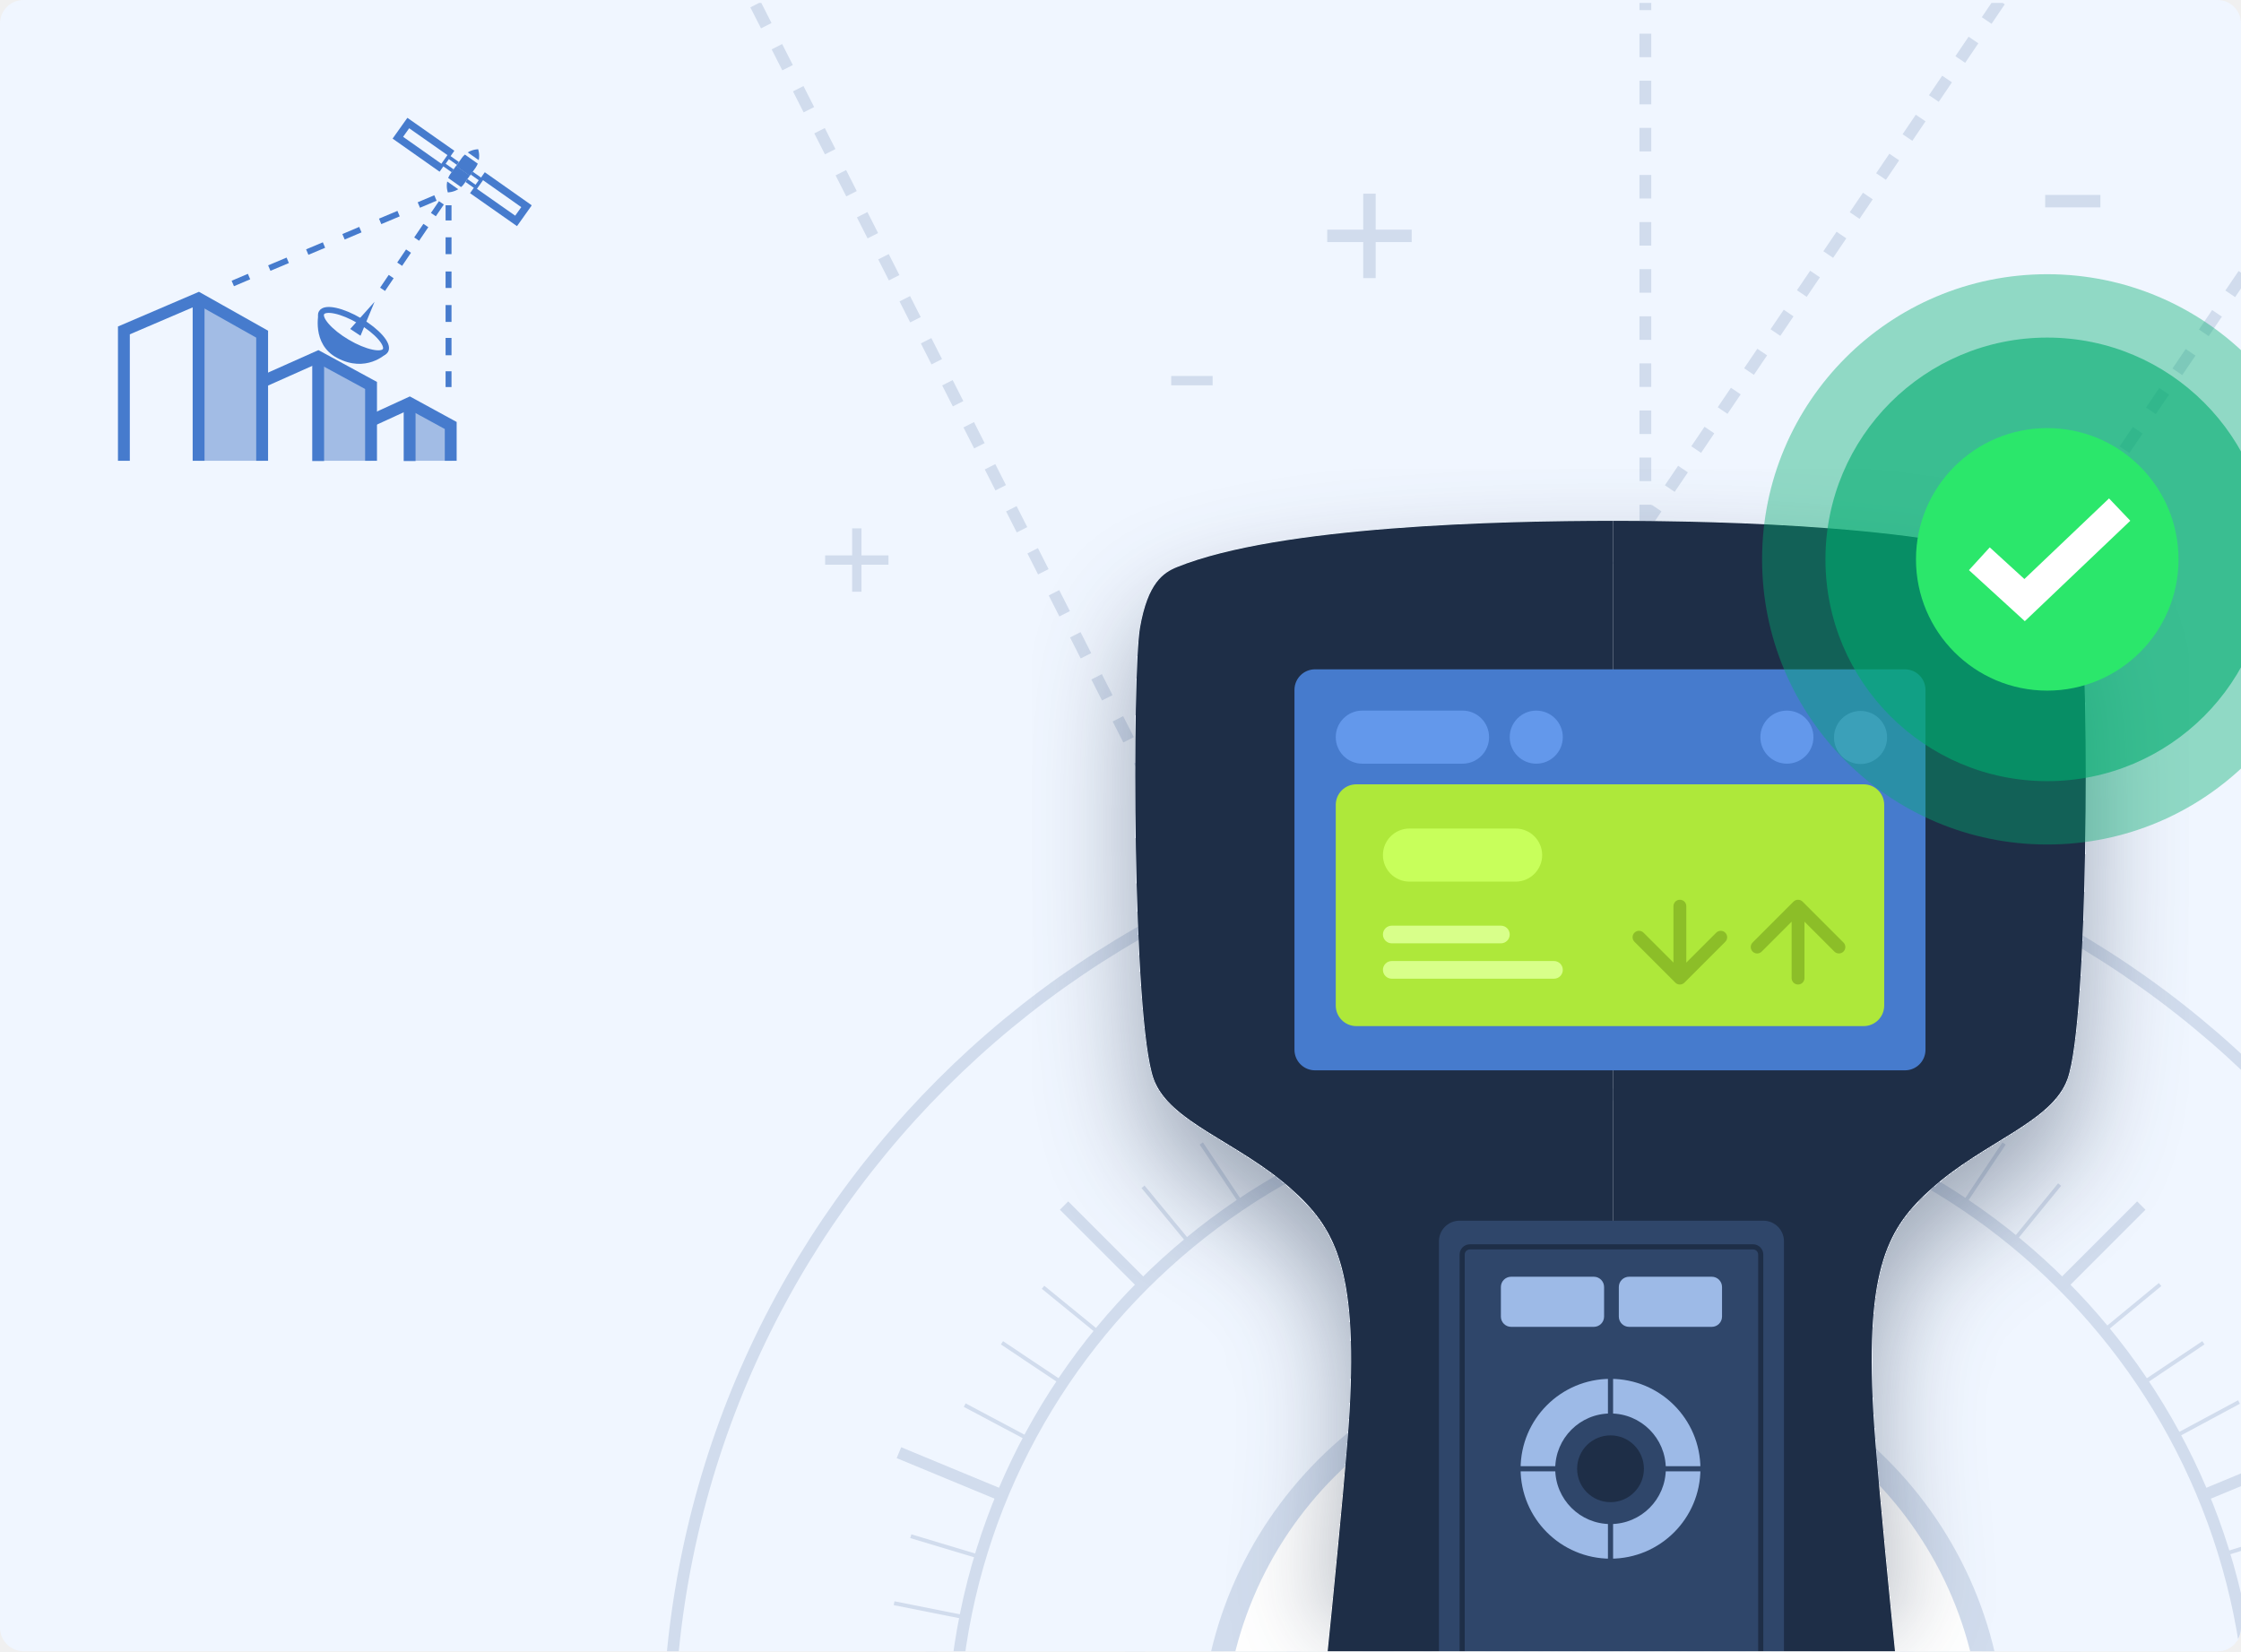
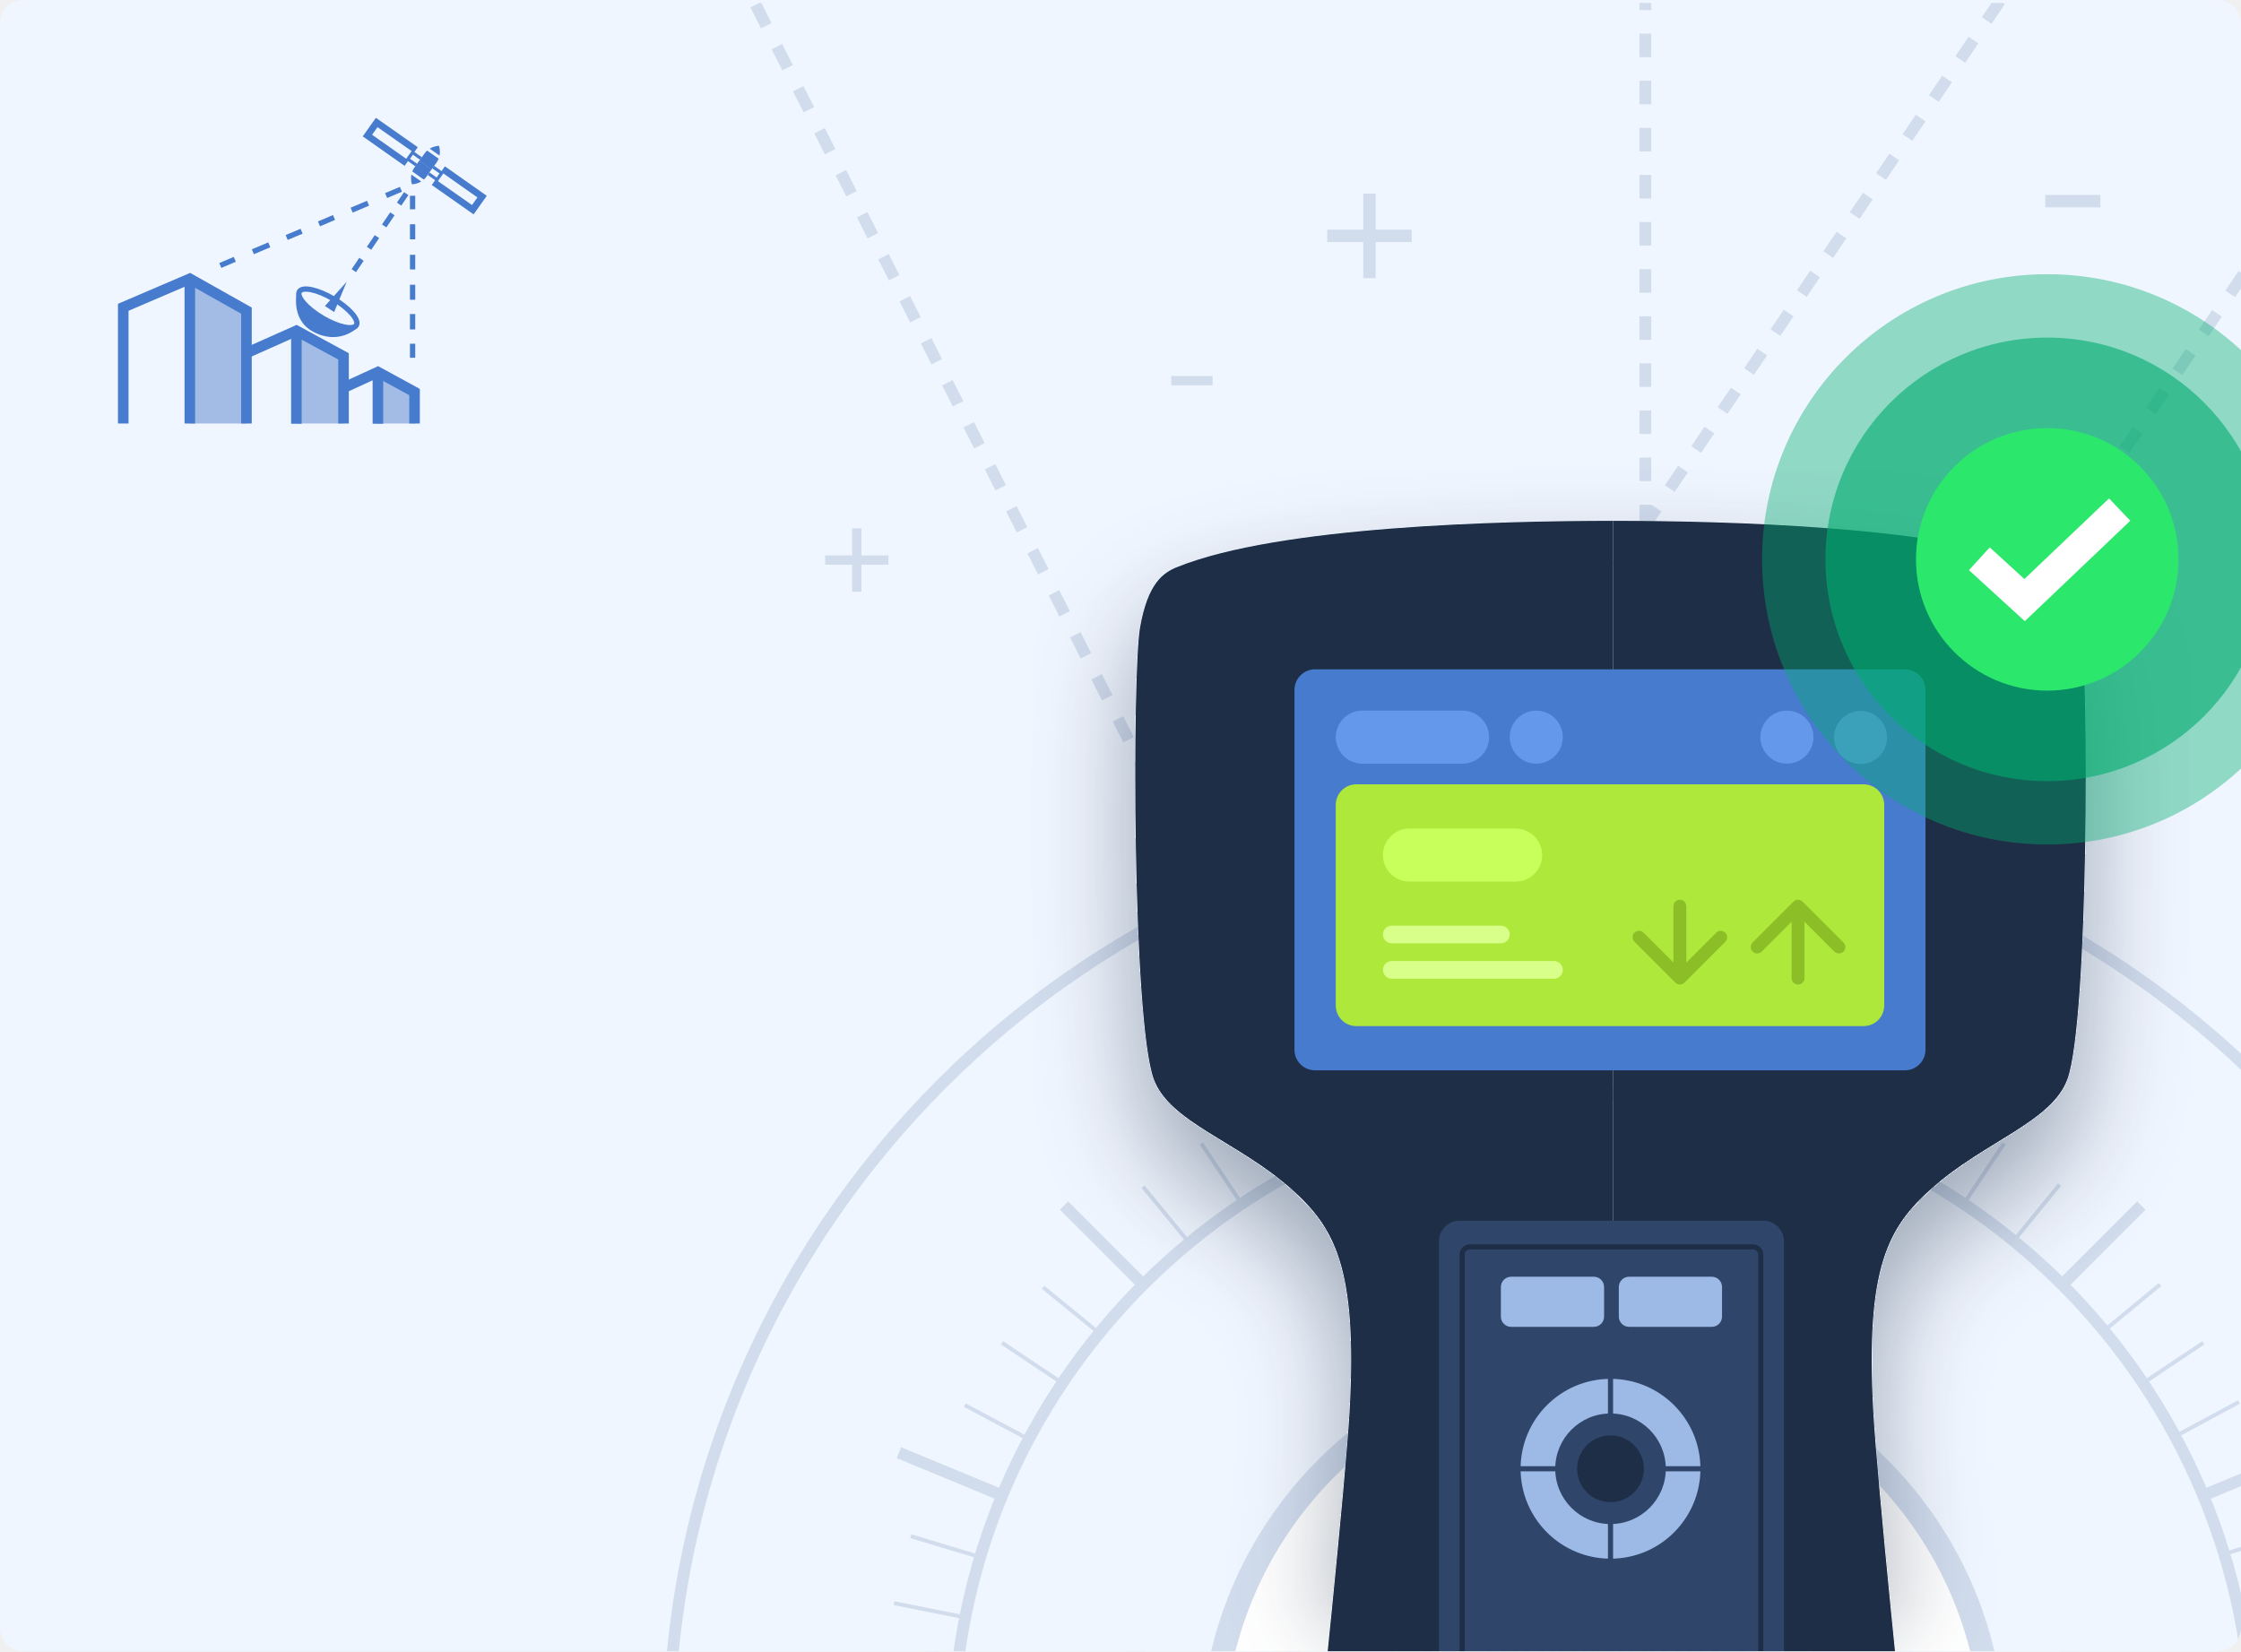
<svg xmlns="http://www.w3.org/2000/svg" width="608" height="448" viewBox="0 0 608 448" fill="none">
  <g clip-path="url(#clip0_30215_28460)">
    <rect width="608" height="448" rx="6.4" fill="#F0F6FF" />
    <g clip-path="url(#clip1_30215_28460)">
      <line x1="511.826" y1="217.221" x2="657.77" y2="2.034" stroke="#D1DCED" stroke-width="3.196" stroke-dasharray="6.39 6.39" />
      <path d="M395.71 217.221L553.6 -16" stroke="#D1DCED" stroke-width="3.196" stroke-dasharray="6.39 6.39" />
      <line x1="329.319" y1="246.31" x2="194.575" y2="-19.277" stroke="#D1DCED" stroke-width="3.196" stroke-dasharray="6.39 6.39" />
      <circle cx="434.821" cy="473.225" r="183.762" stroke="#D1DCED" stroke-width="3.196" />
      <circle cx="434.85" cy="473.254" r="253.538" fill="#F0F6FF" stroke="#D1DCED" stroke-width="3.196" />
      <path d="M434.821 266.56L434.821 679.891" stroke="#D1DCED" stroke-width="3.196" />
      <path d="M288.687 327.091L580.956 619.36" stroke="#D1DCED" stroke-width="3.196" />
      <path d="M288.687 619.36L580.956 327.091" stroke="#D1DCED" stroke-width="3.196" />
      <path d="M355.734 282.292L513.909 664.16" stroke="#D1DCED" stroke-width="3.196" />
      <path d="M243.888 394.138L625.755 552.313" stroke="#D1DCED" stroke-width="3.196" />
      <path d="M243.887 552.313L625.755 394.139" stroke="#D1DCED" stroke-width="3.196" />
      <path d="M355.734 664.16L513.909 282.292" stroke="#D1DCED" stroke-width="3.196" />
      <path d="M396.581 280.979L473.062 665.472" stroke="#D1DCED" stroke-width="1.065" />
      <path d="M271.843 364.327L597.8 582.124" stroke="#D1DCED" stroke-width="1.065" />
      <path d="M242.575 511.466L627.068 434.986" stroke="#D1DCED" stroke-width="1.065" />
      <path d="M325.923 636.204L543.72 310.247" stroke="#D1DCED" stroke-width="1.065" />
      <path d="M473.061 280.979L396.581 665.472" stroke="#D1DCED" stroke-width="1.065" />
      <path d="M325.923 310.247L543.72 636.204" stroke="#D1DCED" stroke-width="1.065" />
      <path d="M242.575 434.985L627.068 511.466" stroke="#D1DCED" stroke-width="1.065" />
      <path d="M271.843 582.124L597.8 364.327" stroke="#D1DCED" stroke-width="1.065" />
      <path d="M415.116 278.207L454.527 668.246" stroke="#D1DCED" stroke-width="1.065" />
      <path d="M282.988 349.261L586.655 597.192" stroke="#D1DCED" stroke-width="1.065" />
      <path d="M310.856 625.06L558.787 321.393" stroke="#D1DCED" stroke-width="1.065" />
      <path d="M453.57 278.112L416.072 668.339" stroke="#D1DCED" stroke-width="1.065" />
      <path d="M310.112 322.001L559.53 624.449" stroke="#D1DCED" stroke-width="1.065" />
      <path d="M283.597 597.934L586.045 348.517" stroke="#D1DCED" stroke-width="1.065" />
      <path d="M491.246 285.51L378.396 660.941" stroke="#D1DCED" stroke-width="1.065" />
      <path d="M341.985 300.592L527.658 645.859" stroke="#D1DCED" stroke-width="1.065" />
      <path d="M247.106 416.801L622.537 529.651" stroke="#D1DCED" stroke-width="1.065" />
      <path d="M262.188 566.062L607.455 380.389" stroke="#D1DCED" stroke-width="1.065" />
      <path d="M526.81 300.138L342.833 646.312" stroke="#D1DCED" stroke-width="1.065" />
      <path d="M377.476 285.789L492.166 660.662" stroke="#D1DCED" stroke-width="1.065" />
      <path d="M261.735 381.237L607.908 565.214" stroke="#D1DCED" stroke-width="1.065" />
      <path d="M247.385 530.57L622.258 415.88" stroke="#D1DCED" stroke-width="1.065" />
      <circle cx="434.821" cy="473.225" r="176.305" fill="#F0F6FF" stroke="#D1DCED" stroke-width="3.196" />
      <circle cx="434.85" cy="473.254" r="105.996" fill="white" stroke="#D1DCED" stroke-width="6.392" />
      <line x1="446.402" y1="220" x2="446.402" y2="-16" stroke="#D1DCED" stroke-width="3.196" stroke-dasharray="6.39 6.39" />
      <path d="M369.857 75.45V52.542H373.232V75.45H369.857ZM360.091 65.683V62.309H382.999V65.683H360.091Z" fill="#D1DCED" />
      <path d="M231.193 160.537V143.356H233.724V160.537H231.193ZM223.868 153.212V150.681H241.049V153.212H223.868Z" fill="#D1DCED" />
      <path d="M554.878 56.258V52.884H569.861V56.258H554.878Z" fill="#D1DCED" />
      <path d="M317.759 104.544V102.013H328.995V104.544H317.759Z" fill="#D1DCED" />
    </g>
    <g clip-path="url(#clip2_30215_28460)">
-       <path d="M71.122 90.666L53.881 80.96V125.017H71.122V90.666Z" fill="#A2BCE5" />
-       <path d="M100.669 104.584L86.323 96.786V125.017H100.669V104.584Z" fill="#A2BCE5" />
-       <path d="M122.55 115.443L110.968 109.783V125.017H122.55V115.443Z" fill="#A2BCE5" />
-       <path d="M33.612 125.017V89.646L53.881 80.96L71.122 90.666V125.017" stroke="#467BCD" stroke-width="3.218" stroke-miterlimit="10" />
-       <path d="M53.881 80.96V125.017" stroke="#467BCD" stroke-width="3.218" stroke-miterlimit="10" />
-       <path d="M71.122 103.564L86.323 96.786L100.669 104.584V125.017" stroke="#467BCD" stroke-width="3.218" stroke-miterlimit="10" />
-       <path d="M86.323 96.786V125.083" stroke="#467BCD" stroke-width="3.218" stroke-miterlimit="10" />
-       <path d="M100.669 114.159L111.132 109.355L122.286 115.443V125.017" stroke="#467BCD" stroke-width="3.218" stroke-miterlimit="10" />
-       <path d="M111.132 109.355V125.083" stroke="#467BCD" stroke-width="3.218" stroke-miterlimit="10" />
-       <path d="M97.806 91.094L101.623 81.881L95.01 89.252L97.806 91.094Z" fill="#467BCD" />
-       <path d="M104.574 95.095C105.517 93.499 102.401 89.912 97.614 87.082C92.827 84.253 88.182 83.253 87.239 84.849C86.296 86.445 89.412 90.032 94.199 92.861C98.986 95.69 103.631 96.69 104.574 95.095Z" stroke="#467BCD" stroke-width="1.609" stroke-miterlimit="10" />
-       <path d="M86.488 84.744C86.488 84.744 84.382 93.332 91.423 97.083C99.32 101.327 104.749 95.964 104.749 95.964C104.749 95.964 98.168 95.964 93.266 92.411C88.857 89.219 86.488 84.744 86.488 84.744Z" fill="#467BCD" />
-       <path d="M121.694 100.734V105.012" stroke="#467BCD" stroke-width="1.609" stroke-miterlimit="10" />
-       <path d="M121.694 91.686V96.391" stroke="#467BCD" stroke-width="1.609" stroke-miterlimit="10" />
-       <path d="M121.694 82.769V87.343" stroke="#467BCD" stroke-width="1.609" stroke-miterlimit="10" />
-       <path d="M121.694 73.655V78.13" stroke="#467BCD" stroke-width="1.609" stroke-miterlimit="10" />
-       <path d="M121.694 64.376V68.95" stroke="#467BCD" stroke-width="1.609" stroke-miterlimit="10" />
-       <path d="M121.694 55.69V59.803" stroke="#467BCD" stroke-width="1.609" stroke-miterlimit="10" />
-       <path d="M117.581 58.223L119.753 55.032" stroke="#467BCD" stroke-width="1.609" stroke-miterlimit="10" />
-       <path d="M113.041 64.87L115.541 61.185" stroke="#467BCD" stroke-width="1.609" stroke-miterlimit="10" />
-       <path d="M108.434 71.681L110.836 68.127" stroke="#467BCD" stroke-width="1.609" stroke-miterlimit="10" />
-       <path d="M103.795 78.492L106.131 75.037" stroke="#467BCD" stroke-width="1.609" stroke-miterlimit="10" />
-       <path d="M67.568 75.037L63.159 76.913" stroke="#467BCD" stroke-width="1.609" stroke-miterlimit="10" />
-       <path d="M78.064 70.628L73.063 72.734" stroke="#467BCD" stroke-width="1.609" stroke-miterlimit="10" />
-       <path d="M87.903 66.482L83.362 68.391" stroke="#467BCD" stroke-width="1.609" stroke-miterlimit="10" />
-       <path d="M97.773 62.304L93.2 64.245" stroke="#467BCD" stroke-width="1.609" stroke-miterlimit="10" />
-       <path d="M108.138 57.96L103.137 60.066" stroke="#467BCD" stroke-width="1.609" stroke-miterlimit="10" />
-       <path d="M118.14 53.716L113.633 55.624" stroke="#467BCD" stroke-width="1.609" stroke-miterlimit="10" />
-       <path d="M125.314 42.825C123.833 44.931 123.767 45.029 123.734 45.062L125.61 46.379L127.485 47.695C127.485 47.695 127.551 47.596 129.065 45.457C129.295 45.095 129.492 44.766 129.624 44.404L126.136 41.937C125.84 42.167 125.577 42.463 125.314 42.825Z" fill="#467BCD" />
-       <path d="M129.887 43.45C130.216 41.838 129.723 40.489 129.723 40.489C129.723 40.489 128.308 40.489 126.893 41.344L129.887 43.45Z" fill="#467BCD" />
-       <path d="M125.906 49.866C127.387 47.76 127.452 47.662 127.485 47.629L125.61 46.313L123.734 44.997C123.734 44.997 123.669 45.095 122.155 47.234C121.925 47.596 121.727 47.925 121.596 48.287L125.083 50.755C125.412 50.524 125.676 50.228 125.906 49.866Z" fill="#467BCD" />
-       <path d="M121.332 49.241C121.003 50.853 121.497 52.202 121.497 52.202C121.497 52.202 122.912 52.202 124.327 51.346L121.332 49.241Z" fill="#467BCD" />
-       <path d="M124.228 44.339L121.661 42.529L120.247 44.536L122.813 46.346" stroke="#467BCD" stroke-width="0.949" stroke-miterlimit="10" />
-       <path d="M122.681 41.739L110.77 33.382L107.941 37.363L119.852 45.753" stroke="#467BCD" stroke-width="2.04" stroke-miterlimit="10" />
-       <path d="M127.979 46.971L130.545 48.78L129.13 50.788L126.564 48.978" stroke="#467BCD" stroke-width="0.949" stroke-miterlimit="10" />
-       <path d="M130.94 47.563L142.851 55.954L140.021 59.935L128.11 51.578" stroke="#467BCD" stroke-width="2.04" stroke-miterlimit="10" />
+       <path d="M66.868 84.287L51.501 75.636V114.903H66.868V84.287Z" fill="#A2BCE5" />
+       <path d="M93.202 96.692L80.416 89.742V114.903H93.202V96.692Z" fill="#A2BCE5" />
+       <path d="M112.704 106.369L102.381 101.325V114.903H112.704V106.369Z" fill="#A2BCE5" />
+       <path d="M33.437 114.903V83.378L51.502 75.636L66.868 84.287V114.903" stroke="#467BCD" stroke-width="2.868" stroke-miterlimit="10" />
+       <path d="M51.501 75.636V114.903" stroke="#467BCD" stroke-width="2.868" stroke-miterlimit="10" />
+       <path d="M66.868 95.783L80.416 89.742L93.202 96.692V114.903" stroke="#467BCD" stroke-width="2.868" stroke-miterlimit="10" />
+       <path d="M80.416 89.742V114.962" stroke="#467BCD" stroke-width="2.868" stroke-miterlimit="10" />
+       <path d="M93.202 105.226L102.528 100.944L112.469 106.37V114.903" stroke="#467BCD" stroke-width="2.868" stroke-miterlimit="10" />
+       <path d="M102.528 100.944V114.962" stroke="#467BCD" stroke-width="2.868" stroke-miterlimit="10" />
+       <path d="M90.651 84.669L94.053 76.457L88.158 83.026L90.651 84.669Z" fill="#467BCD" />
+       <path d="M96.683 88.234C97.524 86.811 94.746 83.614 90.48 81.093C86.213 78.571 82.073 77.68 81.232 79.102C80.392 80.524 83.169 83.721 87.436 86.243C91.702 88.765 95.843 89.656 96.683 88.234Z" stroke="#467BCD" stroke-width="1.434" stroke-miterlimit="10" />
+       <path d="M80.563 79.009C80.563 79.009 78.686 86.663 84.962 90.006C92 93.789 96.839 89.009 96.839 89.009C96.839 89.009 90.974 89.009 86.604 85.842C82.674 82.997 80.563 79.009 80.563 79.009Z" fill="#467BCD" />
+       <path d="M111.941 93.26V97.073" stroke="#467BCD" stroke-width="1.434" stroke-miterlimit="10" />
+       <path d="M111.941 85.196V89.389" stroke="#467BCD" stroke-width="1.434" stroke-miterlimit="10" />
+       <path d="M111.941 77.249V81.325" stroke="#467BCD" stroke-width="1.434" stroke-miterlimit="10" />
+       <path d="M111.941 69.126V73.114" stroke="#467BCD" stroke-width="1.434" stroke-miterlimit="10" />
+       <path d="M111.941 60.856V64.932" stroke="#467BCD" stroke-width="1.434" stroke-miterlimit="10" />
+       <path d="M111.941 53.114V56.779" stroke="#467BCD" stroke-width="1.434" stroke-miterlimit="10" />
+       <path d="M108.276 55.372L110.211 52.527" stroke="#467BCD" stroke-width="1.434" stroke-miterlimit="10" />
+       <path d="M104.229 61.296L106.457 58.012" stroke="#467BCD" stroke-width="1.434" stroke-miterlimit="10" />
+       <path d="M100.123 67.366L102.264 64.199" stroke="#467BCD" stroke-width="1.434" stroke-miterlimit="10" />
+       <path d="M95.988 73.437L98.07 70.357" stroke="#467BCD" stroke-width="1.434" stroke-miterlimit="10" />
+       <path d="M63.701 70.357L59.771 72.029" stroke="#467BCD" stroke-width="1.434" stroke-miterlimit="10" />
+       <path d="M73.056 66.428L68.598 68.305" stroke="#467BCD" stroke-width="1.434" stroke-miterlimit="10" />
+       <path d="M81.824 62.733L77.777 64.434" stroke="#467BCD" stroke-width="1.434" stroke-miterlimit="10" />
+       <path d="M90.622 59.008L86.545 60.739" stroke="#467BCD" stroke-width="1.434" stroke-miterlimit="10" />
+       <path d="M99.859 55.138L95.402 57.014" stroke="#467BCD" stroke-width="1.434" stroke-miterlimit="10" />
+       <path d="M108.774 51.355L104.756 53.055" stroke="#467BCD" stroke-width="1.434" stroke-miterlimit="10" />
+       <path d="M115.167 41.648C113.848 43.525 113.789 43.613 113.76 43.642L115.431 44.815L117.103 45.988C117.103 45.988 117.161 45.9 118.51 43.994C118.716 43.671 118.892 43.378 119.009 43.055L115.9 40.856C115.636 41.061 115.402 41.325 115.167 41.648Z" fill="#467BCD" />
+       <path d="M119.244 42.205C119.537 40.768 119.097 39.565 119.097 39.565C119.097 39.565 117.836 39.565 116.575 40.328L119.244 42.205Z" fill="#467BCD" />
+       <path d="M115.695 47.923C117.015 46.046 117.073 45.958 117.103 45.929L115.431 44.756L113.76 43.583C113.76 43.583 113.701 43.671 112.352 45.577C112.147 45.9 111.971 46.193 111.854 46.516L114.962 48.715C115.255 48.51 115.49 48.246 115.695 47.923Z" fill="#467BCD" />
+       <path d="M111.619 47.366C111.326 48.803 111.766 50.005 111.766 50.005C111.766 50.005 113.027 50.005 114.288 49.243L111.619 47.366Z" fill="#467BCD" />
+       <path d="M114.2 42.997L111.912 41.384L110.651 43.173L112.939 44.786" stroke="#467BCD" stroke-width="0.845" stroke-miterlimit="10" />
+       <path d="M112.821 40.68L102.205 33.231L99.683 36.78L110.299 44.258" stroke="#467BCD" stroke-width="1.818" stroke-miterlimit="10" />
+       <path d="M117.543 45.343L119.83 46.956L118.569 48.745L116.282 47.132" stroke="#467BCD" stroke-width="0.845" stroke-miterlimit="10" />
+       <path d="M120.182 45.871L130.798 53.349L128.276 56.898L117.66 49.449" stroke="#467BCD" stroke-width="1.818" stroke-miterlimit="10" />
    </g>
    <g filter="url(#filter0_d_30215_28460)">
      <path d="M493.483 515.508C477.468 521.447 449.758 521.871 437.641 521.871V141.312C467.669 141.312 527.198 142.706 554.592 153.842C558.918 155.601 562.494 158.084 564.601 170.281C566.708 182.478 566.708 276.739 560.914 292.781C556.699 304.447 538.261 309.751 524.037 322.478C512.33 332.953 506.067 343.69 508.233 382.932C509.287 402.023 516.662 473.083 517.716 483.69C518.769 494.296 513.501 508.083 493.483 515.508Z" fill="#1E2E47" />
      <path d="M381.026 515.508C397.178 521.447 425.421 521.871 437.641 521.871V141.312C407.356 141.312 347.022 142.706 319.393 153.842C315.667 155.344 311.423 158.084 309.298 170.281C307.173 182.478 307.173 276.739 313.017 292.781C317.268 304.448 335.864 309.751 350.21 322.478C362.017 332.953 368.333 343.69 366.149 382.932C365.086 402.023 357.648 473.083 356.585 483.69C355.523 494.296 360.836 508.083 381.026 515.508Z" fill="#1E2E47" />
      <rect x="351.2" y="181.6" width="171.2" height="108.8" rx="5.576" fill="#467BCD" />
      <path d="M390.4 336.776C390.4 333.696 392.896 331.2 395.976 331.2H478.424C481.504 331.2 484 333.696 484 336.776V452.8H390.4V336.776Z" fill="#2F466A" />
-       <path d="M398.788 338.297H475.612C476.767 338.297 477.703 339.233 477.703 340.388V453.703H396.697V340.388C396.697 339.233 397.633 338.297 398.788 338.297Z" fill="#2F466A" stroke="#1E2E47" stroke-width="1.394" />
+       <path d="M396.697 340.388C396.697 339.233 397.633 338.297 398.788 338.297H475.612C476.767 338.297 477.703 339.233 477.703 340.388V453.703H396.697V340.388Z" fill="#2F466A" stroke="#1E2E47" stroke-width="1.394" />
      <rect x="362.4" y="192.8" width="41.6" height="14.4" rx="7.2" fill="#6398EB" />
      <rect x="409.6" y="192.8" width="14.4" height="14.4" rx="7.2" fill="#6398EB" />
      <rect x="477.6" y="192.8" width="14.4" height="14.4" rx="7.2" fill="#6398EB" />
      <rect x="497.583" y="192.889" width="14.4" height="14.4" rx="7.2" fill="#6398EB" />
      <rect x="362.4" y="212.8" width="148.8" height="65.6" rx="5.576" fill="#AEE83A" />
      <rect x="375.2" y="251.146" width="34.4" height="4.799" rx="2.399" fill="#D8FF8A" />
      <rect x="375.2" y="260.745" width="48.8" height="4.799" rx="2.4" fill="#D8FF8A" />
      <rect x="375.2" y="224.8" width="43.2" height="14.4" rx="7.2" fill="#C8FF5B" />
      <path d="M457.506 245.861C457.506 244.898 456.725 244.118 455.763 244.118C454.801 244.118 454.021 244.898 454.021 245.861L457.506 245.861ZM454.531 266.61C455.211 267.29 456.315 267.29 456.995 266.61L468.084 255.52C468.765 254.84 468.765 253.737 468.084 253.056C467.404 252.376 466.301 252.376 465.62 253.056L455.763 262.913L445.906 253.056C445.226 252.376 444.122 252.376 443.442 253.056C442.761 253.737 442.761 254.84 443.442 255.52L454.531 266.61ZM454.021 245.861L454.021 265.377L457.506 265.377L457.506 245.861L454.021 245.861Z" fill="#8CBE28" />
      <path d="M486.082 265.376C486.082 266.339 486.863 267.119 487.825 267.119C488.787 267.119 489.567 266.339 489.567 265.376L486.082 265.376ZM489.057 244.628C488.377 243.947 487.273 243.947 486.593 244.628L475.504 255.717C474.823 256.397 474.823 257.501 475.504 258.181C476.184 258.862 477.287 258.862 477.968 258.181L487.825 248.324L497.682 258.181C498.362 258.862 499.466 258.862 500.146 258.181C500.827 257.501 500.827 256.397 500.146 255.717L489.057 244.628ZM489.567 265.376L489.567 245.86L486.082 245.86L486.082 265.376L489.567 265.376Z" fill="#8CBE28" />
      <rect x="407.2" y="346.4" width="28" height="13.6" rx="2.788" fill="#9DBAE7" />
      <rect x="439.2" y="346.4" width="28" height="13.6" rx="2.788" fill="#9DBAE7" />
      <path d="M461.339 398.503C461.339 411.976 450.417 422.898 436.944 422.898C423.471 422.898 412.549 411.976 412.549 398.503C412.549 385.03 423.471 374.108 436.944 374.108C450.417 374.108 461.339 385.03 461.339 398.503ZM421.945 398.503C421.945 406.787 428.66 413.503 436.944 413.503C445.228 413.503 451.944 406.787 451.944 398.503C451.944 390.219 445.228 383.504 436.944 383.504C428.66 383.504 421.945 390.219 421.945 398.503Z" fill="#9DBAE7" />
      <rect x="436.247" y="371.32" width="1.394" height="54.366" fill="#2F466A" />
      <rect x="409.761" y="399.2" width="1.394" height="54.366" transform="rotate(-90 409.761 399.2)" fill="#2F466A" />
      <circle cx="436.945" cy="398.503" r="9.061" fill="#1E2E47" />
    </g>
    <circle opacity="0.4" cx="555.433" cy="151.766" r="77.367" fill="#00AC6E" />
    <circle opacity="0.6" cx="555.433" cy="151.766" r="60.174" fill="#00AC6E" />
    <circle cx="555.433" cy="151.766" r="35.613" fill="#2BE76B" />
    <path d="M537.013 151.599L549.29 162.819L575.082 138.258" stroke="white" stroke-width="8.364" />
  </g>
  <defs>
    <filter id="filter0_d_30215_28460" x="280.12" y="127.372" width="313.648" height="436.319" filterUnits="userSpaceOnUse" color-interpolation-filters="sRGB">
      <feFlood flood-opacity="0" result="BackgroundImageFix" />
      <feColorMatrix in="SourceAlpha" type="matrix" values="0 0 0 0 0 0 0 0 0 0 0 0 0 0 0 0 0 0 127 0" result="hardAlpha" />
      <feOffset dy="13.94" />
      <feGaussianBlur stdDeviation="13.94" />
      <feComposite in2="hardAlpha" operator="out" />
      <feColorMatrix type="matrix" values="0 0 0 0 0.118 0 0 0 0 0.18 0 0 0 0 0.278 0 0 0 0.4 0" />
      <feBlend mode="normal" in2="BackgroundImageFix" result="effect1_dropShadow_30215_28460" />
      <feBlend mode="normal" in="SourceGraphic" in2="effect1_dropShadow_30215_28460" result="shape" />
    </filter>
    <clipPath id="clip0_30215_28460">
      <rect width="608" height="448" rx="6.4" fill="white" />
    </clipPath>
    <clipPath id="clip1_30215_28460">
      <rect width="540.043" height="742.447" fill="white" transform="translate(164.8 0.799805)" />
    </clipPath>
    <clipPath id="clip2_30215_28460">
-       <rect width="112.2" height="93.5" fill="white" transform="translate(32 32)" />
+       <rect width="100" height="83.333" fill="white" transform="translate(32 32)" />
    </clipPath>
  </defs>
</svg>
